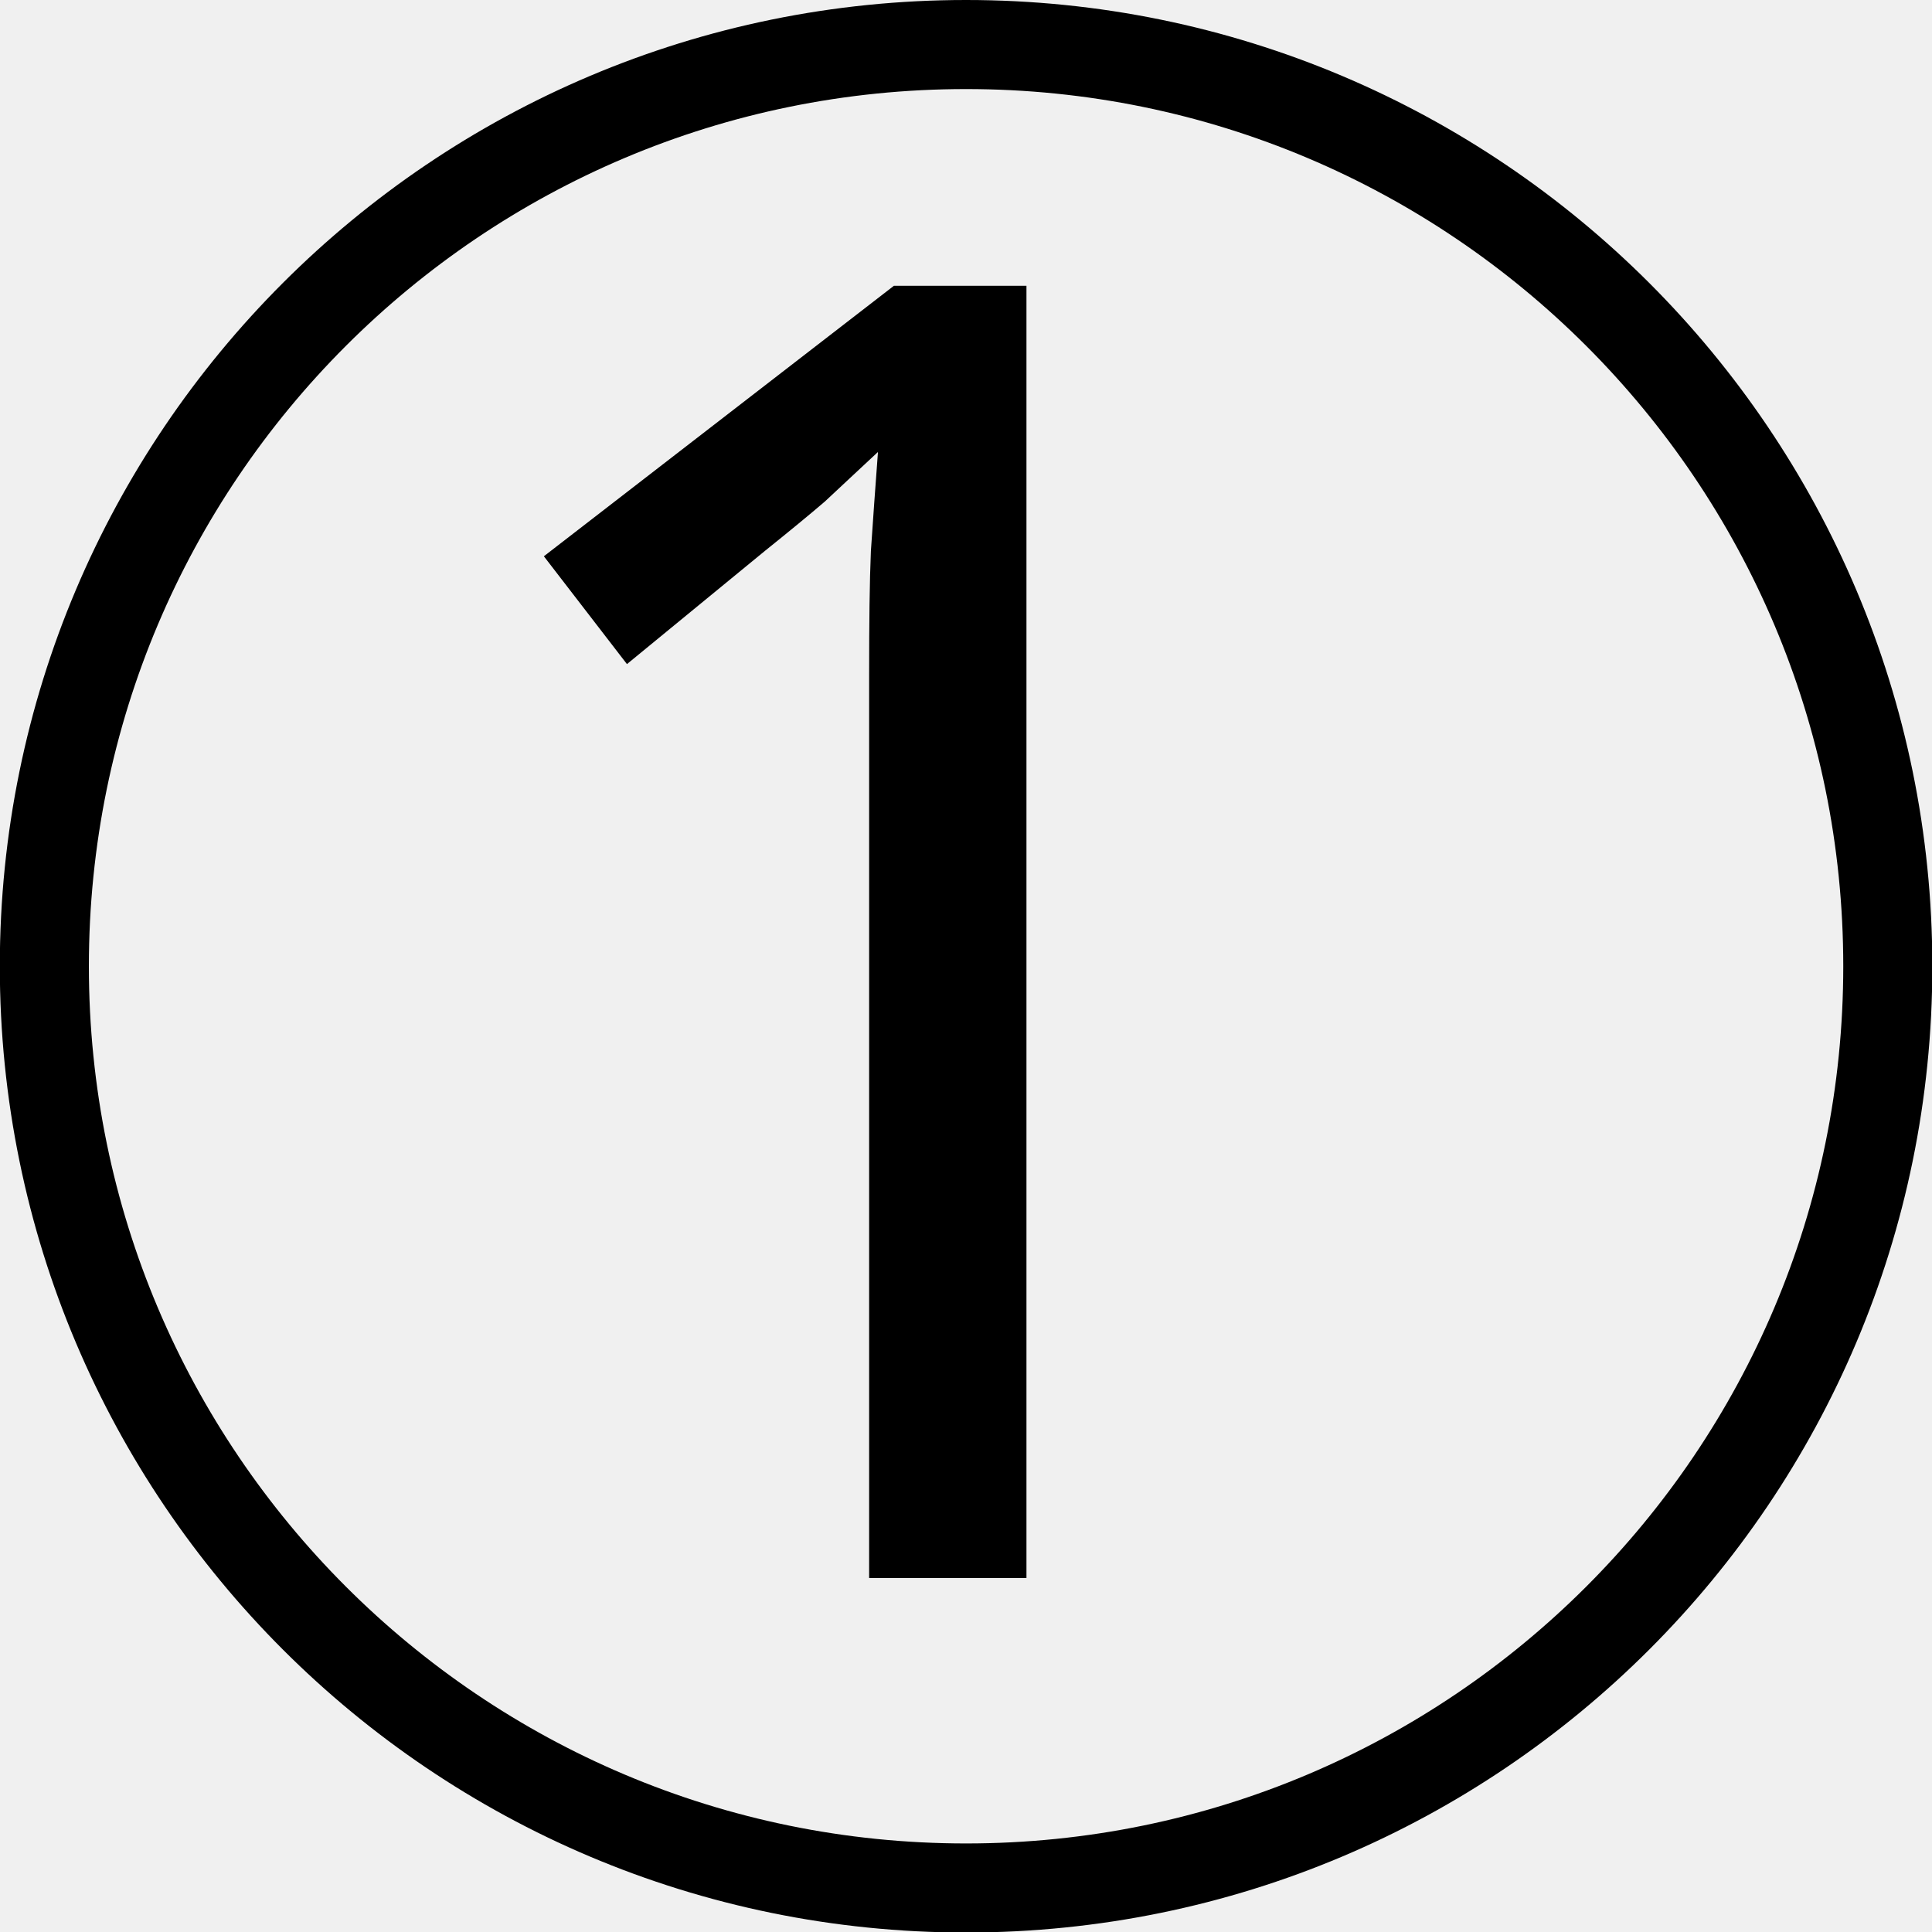
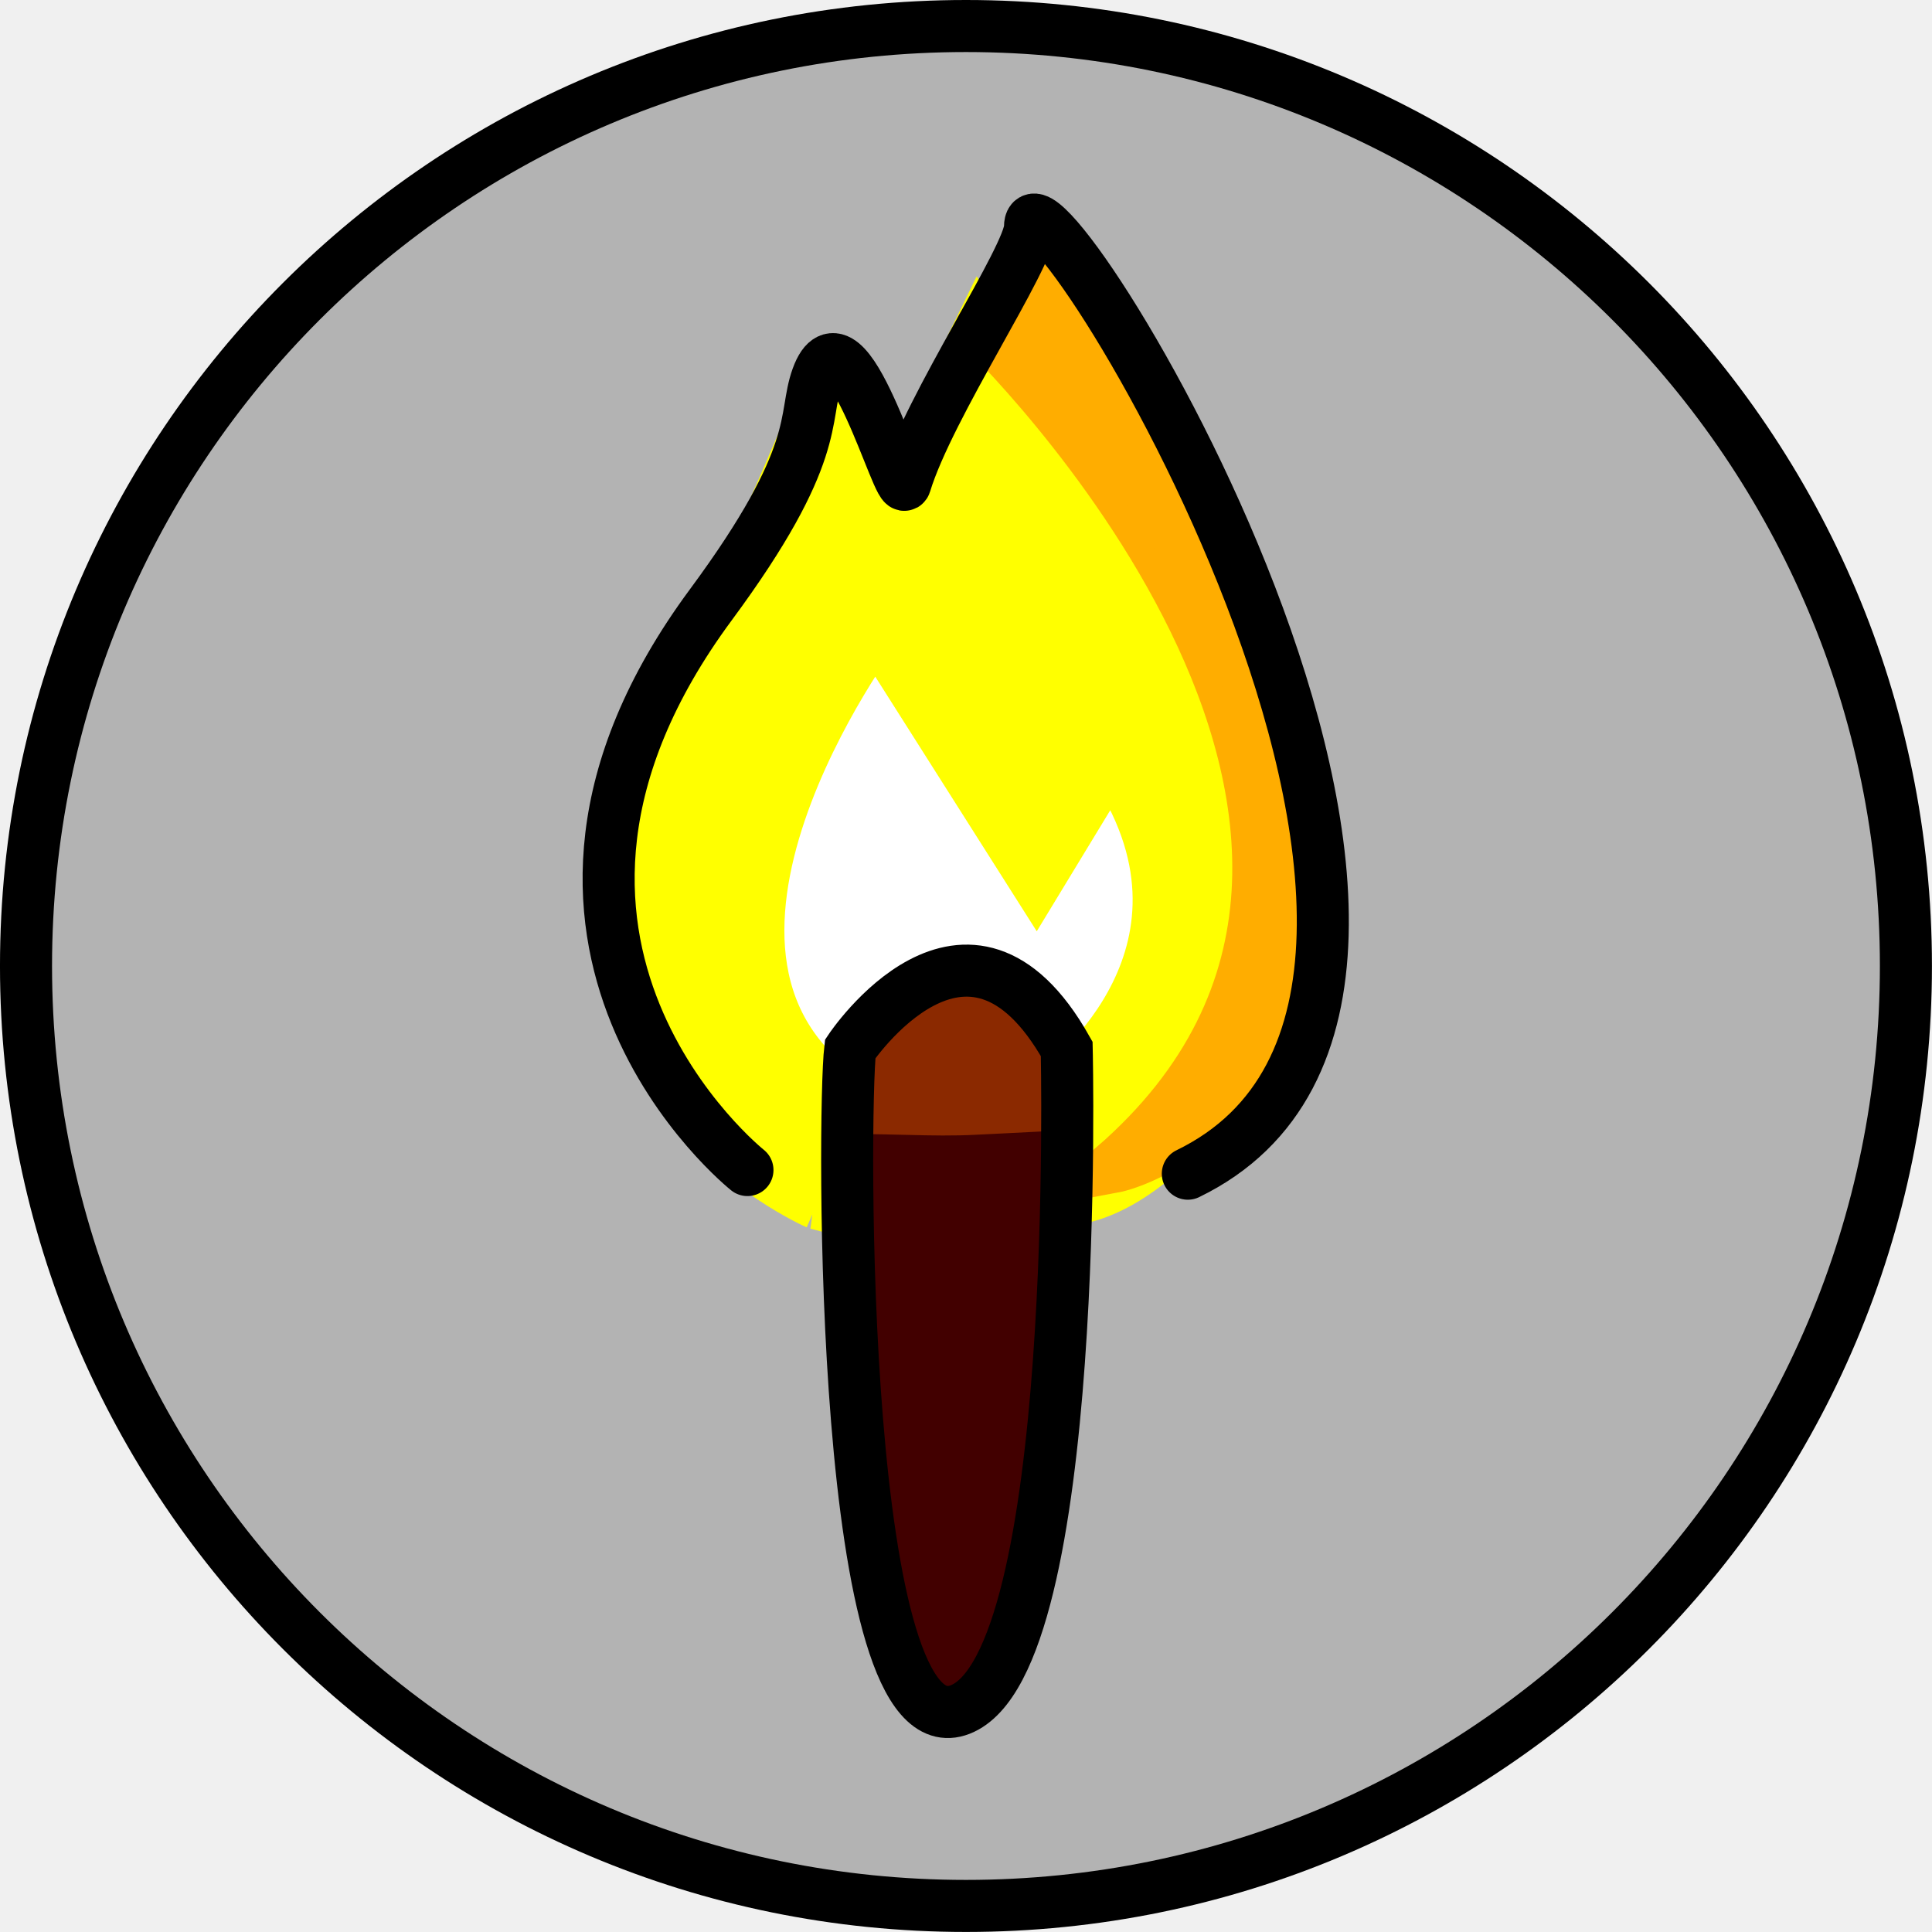
- <svg xmlns="http://www.w3.org/2000/svg" width="124.367" height="124.367" viewBox="0 0 3.731 3.731" fill="none" version="1.1" id="svg2165" xml:space="preserve">
-   <defs id="defs2169">
-     <rect x="216.034" y="227.286" width="389.311" height="317.3" id="rect1009" />
+ <svg xmlns="http://www.w3.org/2000/svg" width="37.121mm" height="37.121mm" viewBox="0 0 37.121 37.121" version="1.1" id="svg599" xml:space="preserve">
+   <defs id="defs596">
+     <clipPath clipPathUnits="userSpaceOnUse" id="clipPath2504">
+       <path id="path2506" style="fill:#ff0000;fill-opacity:1;fill-rule:nonzero;stroke:none;stroke-width:0.265" d="m 37.66,105.305 v 30.616 h 14.712 v -13.192 c -0.058,0.102 -0.118,0.202 -0.186,0.298 -0.097,0.136 -0.205,0.263 -0.296,0.403 -0.026,0.04 -0.072,0.11 -0.09,0.139 0.008,-0.077 -0.044,0.191 -0.047,0.2 -0.005,0.017 -0.011,0.035 -0.016,0.052 -0.047,0.142 -0.09,0.285 -0.144,0.424 -0.11,0.242 -0.249,0.486 -0.482,0.628 -0.165,0.092 -0.342,0.155 -0.511,0.238 -0.135,0.073 -0.262,0.157 -0.388,0.243 -0.017,0.027 -0.037,0.053 -0.059,0.081 -0.139,0.17 -0.291,0.326 -0.455,0.472 -0.145,0.131 -0.308,0.238 -0.481,0.329 -0.07,0.036 -0.172,0.063 -0.268,0.058 0.009,0.08 0.025,0.184 0.065,0.319 -0.078,0.04 -0.158,0.074 -0.24,0.105 -0.16,0.071 -0.319,0.144 -0.487,0.197 -0.036,0.012 -0.072,0.024 -0.108,0.036 0.026,0.114 0.054,0.228 0.074,0.343 0.161,-2.3e-4 0.323,0.003 0.483,0.004 0.089,0.003 0.466,-0.009 0.485,0.136 0.015,0.114 -0.037,0.225 -0.102,0.329 0.53,-0.005 1.06,-0.007 1.591,0.004 0.36,0.005 0.723,7.9e-4 1.083,0.022 0.098,0.006 0.25,-0.062 0.295,0.026 0.278,0.546 0.143,0.539 -0.092,0.583 -0.665,0.021 -1.33,0.039 -1.995,0.061 -0.875,0.029 -1.749,0.06 -2.624,0.096 -0.006,0.003 -0.013,0.005 -0.022,0.005 0.208,0.007 0.415,0.013 0.623,0.019 0.267,-0.027 0.535,-0.043 0.803,-0.057 0.011,0.065 0.159,-0.052 0.181,0.004 0.066,0.174 0.133,0.357 0.129,0.544 -0.001,0.052 -0.092,0.05 -0.143,0.059 -0.128,0.022 -0.406,0.029 -0.597,0.035 0.033,0.151 0.043,0.175 -0.051,0.191 2.49e-4,2.7e-4 2.1e-4,8e-4 5.3e-4,0.001 0.011,-0.002 0.022,-0.005 0.033,-0.007 0.005,-0.001 0.019,-0.003 0.014,-0.003 -0.014,8e-4 -0.039,0.017 -0.047,0.01 -0.028,0.006 -0.056,0.013 -0.084,0.019 -0.239,0.052 -0.48,0.101 -0.724,0.124 -0.173,0.019 -0.346,0.037 -0.519,0.055 5.29e-4,0.021 5.29e-4,0.043 0.001,0.065 0.158,-0.002 0.316,-0.003 0.473,-0.005 0.057,0.001 0.132,-0.04 0.169,0.003 0.007,0.008 0.011,0.013 0.018,0.021 0.028,-0.006 0.027,-0.006 0.001,0.001 0.383,0.438 0.378,0.508 0.083,0.573 0.308,0.003 0.616,0.007 0.924,0.011 0.17,0.003 0.341,0.004 0.512,0.009 0.077,0.002 0.187,-0.051 0.23,0.012 0.007,0.01 0.012,0.018 0.019,0.028 0.1,-0.009 0.154,0.012 0.107,0.163 0.066,0.108 0.103,0.188 0.116,0.246 0.422,1.5e-4 0.843,0.008 1.263,0.04 0.032,0.008 0.105,-0.009 0.097,0.023 -0.032,0.135 -0.068,0.275 -0.129,0.4 -0.017,0.159 -0.172,0.142 -0.014,0.155 -0.025,-0.002 -0.051,-0.003 -0.076,-0.005 -0.007,0.009 -0.013,0.017 -0.021,0.026 -0.056,0.066 -0.172,0.008 -0.258,0.008 -0.604,-0.001 -1.208,-0.028 -1.811,-0.05 -0.137,-0.005 -0.275,-0.011 -0.412,-0.017 -0.137,-1.5e-4 -0.274,-1e-4 -0.411,-5.3e-4 -0.193,7.9e-4 -0.386,0.002 -0.579,0.003 -0.002,0.005 -0.004,0.011 -0.006,0.016 0.021,0.006 0.021,0.009 -0.004,0.007 -0.006,0.009 -0.02,0.004 -0.035,-0.002 -0.019,-0.001 -0.037,-0.002 -0.055,-0.002 -5.3e-4,0.005 -0.002,0.011 -0.002,0.016 0.001,0.003 0.004,0.007 0.005,0.01 0.074,0.005 0.154,0.017 0.144,0.045 -0.015,0.047 -0.033,0.094 -0.052,0.14 0.041,0.097 0.023,0.113 -0.05,0.109 -0.006,0.013 -0.013,0.024 -0.02,0.037 0.028,0.002 0.056,0.004 0.084,0.006 -0.006,0.03 -0.011,0.062 -0.015,0.093 v 5.3e-4 c 5.29e-4,2.4e-4 0.002,7.9e-4 0.002,0.001 0.048,0.027 0.073,0.06 0.075,0.105 v 5.3e-4 c 0.077,0.126 0.032,0.152 -0.044,0.139 -0.02,0.036 -0.047,0.076 -0.081,0.12 -0.004,0.013 -0.008,0.027 -0.013,0.04 0.007,0.027 0.014,0.053 0.023,0.079 -0.019,-0.002 -0.038,-0.003 -0.057,-0.004 -0.006,0.011 -0.014,0.022 -0.022,0.033 -0.003,0.005 -0.007,0.009 -0.011,0.013 0.233,-0.007 0.466,-0.013 0.699,-0.015 0.029,-0.009 0.056,-0.015 0.074,-0.007 0.055,-0.012 0.118,-0.035 0.128,0.008 0.034,0.151 0.034,0.315 -0.003,0.467 5.29e-4,0.037 -6.3e-5,0.075 -0.004,0.112 -0.002,0.021 -0.019,0.025 -0.042,0.022 -0.035,0.042 -0.134,-0.002 -0.196,5.3e-4 -0.168,0.007 -0.335,0.013 -0.503,0.017 0.082,0.038 0.095,0.127 0.003,0.366 0.562,-0.024 1.125,-0.044 1.687,-0.058 0.216,-0.005 0.432,-0.01 0.648,-0.01 0.051,-0.007 0.101,-0.008 0.149,0.002 0.152,0.001 0.305,0.004 0.457,0.01 -0.057,0.104 -0.092,0.227 -0.14,0.34 0.035,0.082 0.069,0.166 0.114,0.238 -0.087,-0.004 -0.173,-0.007 -0.26,-0.009 -0.014,0.013 -0.028,0.025 -0.044,0.035 -0.166,0.113 -0.401,0.02 -0.603,0.028 -0.298,0.011 -0.597,0.019 -0.896,0.028 -0.08,0.002 -0.16,0.005 -0.24,0.007 -0.003,0.076 -0.006,0.153 -0.02,0.225 0.004,0.044 0.01,0.089 0.018,0.132 -0.02,-5.3e-4 -0.039,-0.001 -0.059,-0.002 -0.002,0.004 -0.004,0.008 -0.006,0.012 -0.033,0.065 -0.145,0.006 -0.218,0.008 -0.338,0.008 -0.676,0.011 -1.013,0.013 -0.147,0.009 -0.295,0.02 -0.442,0.03 0.021,0.117 0.053,0.233 0.075,0.349 0.046,-0.009 0.09,-0.015 0.102,0.02 0.037,0.108 0.036,0.223 0.032,0.339 0.025,-0.002 0.05,-0.004 0.075,-0.005 v 0.002 c 0.575,-0.037 0.618,0.543 0.043,0.58 -0.614,0.039 -1.225,0.109 -1.836,0.18 -0.357,0.041 -0.714,0.086 -1.072,0.124 -0.052,0.002 -0.316,0.042 -0.349,0.013 -0.092,-0.079 -0.168,-0.176 -0.252,-0.264 0.006,-0.055 -0.01,-0.116 0.017,-0.164 0.04,-0.073 0.09,-0.133 0.147,-0.181 -0.044,2.7e-4 -0.089,8e-4 -0.134,0.001 -0.029,2.2e-4 -0.059,2.6e-4 -0.088,5.3e-4 -0.133,0.01 -0.267,0.021 -0.4,0.023 -0.018,0.004 -0.033,0.005 -0.045,-5.3e-4 -0.058,-2.6e-4 -0.116,-0.002 -0.174,-0.007 0.033,-0.152 0.039,-0.313 0.081,-0.462 -0.004,-0.04 -0.008,-0.079 -0.014,-0.118 0.019,7.9e-4 0.038,7.9e-4 0.057,0.001 0.001,-0.002 0.002,-0.004 0.003,-0.006 0.023,-0.048 0.107,-0.004 0.16,-0.005 0.076,-0.001 0.152,-5.3e-4 0.228,-0.002 0.029,-0.002 0.058,-0.004 0.087,-0.006 -0.02,-0.057 -0.035,-0.136 -0.049,-0.248 -0.01,-0.086 0.105,-0.141 0.175,-0.191 0.012,-0.008 0.028,-0.017 0.047,-0.025 -0.051,-5.3e-4 -0.102,-0.001 -0.152,-0.002 -0.1,-0.006 -0.201,-0.006 -0.301,-0.013 -0.241,0.034 -0.482,0.077 -0.725,0.065 0.042,-0.145 0.049,-0.307 0.094,-0.451 -0.016,-0.046 -0.033,-0.091 -0.054,-0.133 0.038,0.005 0.076,0.004 0.113,5.3e-4 0.008,-0.013 0.017,-0.027 0.026,-0.039 0.063,-0.082 0.193,-0.058 0.302,-0.062 0.008,-0.005 0.014,-0.009 0.023,-0.015 0.035,-0.011 0.071,-0.021 0.107,-0.03 0.008,-0.067 0.028,-0.118 0.057,-0.157 -0.161,-0.046 -0.29,-0.144 -0.207,-0.361 0.016,-0.041 0.038,-0.074 0.066,-0.102 7.93e-4,-0.018 0.002,-0.036 0.003,-0.055 0.002,-0.029 0.015,-0.054 0.034,-0.076 -0.016,-0.014 -0.026,-0.03 -0.026,-0.049 0.004,-0.15 0.063,-0.294 0.131,-0.429 -0.091,-0.002 -0.183,-0.004 -0.274,-0.006 0.067,-0.071 -0.241,0.041 -0.208,-0.02 0.048,-0.089 0.092,-0.185 0.142,-0.277 -0.072,-0.15 -0.087,-0.211 -0.045,-0.268 -0.007,-0.011 -0.014,-0.023 -0.022,-0.034 -0.01,-0.014 0.016,-0.007 0.047,0.004 0.033,-0.032 0.082,-0.069 0.146,-0.126 0.114,-0.034 0.227,-0.071 0.341,-0.103 -0.043,-0.062 -0.083,-0.12 -0.114,-0.167 -0.354,0.038 -0.707,0.078 -1.059,0.129 -0.043,0.007 -0.102,0.057 -0.128,0.022 -0.002,-0.003 -0.004,-0.006 -0.006,-0.009 -0.099,0.03 -0.123,0.017 -0.116,-0.158 -0.266,-0.363 -0.223,-0.346 0.051,-0.432 0.237,-0.066 0.481,-0.104 0.723,-0.148 h 0.001 c 0.007,-0.056 0.026,-0.109 0.05,-0.162 -0.018,-0.016 -0.035,-0.034 -0.051,-0.055 -0.041,-0.058 -0.081,-0.134 -0.064,-0.202 0.024,-0.093 0.097,-0.163 0.157,-0.239 0.013,-0.069 0.053,-0.142 0.128,-0.213 -0.144,-1e-5 -0.288,1e-5 -0.433,0 -0.115,-1e-5 -0.231,1e-5 -0.346,0 -0.2,0 -0.071,0.004 -0.076,-0.495 -0.014,-0.031 -0.021,-0.051 -0.021,-0.064 -0.071,-0.08 -0.08,-0.191 -0.02,-0.287 -0.169,-0.052 -0.348,-0.148 -0.113,-0.474 0.109,-0.151 0.356,-0.117 0.538,-0.157 0.1,-0.022 0.201,-0.035 0.302,-0.048 -0.179,0.003 -0.357,0.006 -0.536,0.007 -0.106,-0.004 -0.211,2.6e-4 -0.315,0.023 -0.053,-0.004 -0.145,0.04 -0.159,-0.011 -0.031,-0.113 -0.034,-0.231 -0.025,-0.35 -0.04,0.005 -0.081,0.01 -0.121,0.015 -0.572,0.068 -0.64,-0.51 -0.068,-0.578 0.064,-0.008 0.128,-0.016 0.192,-0.024 -0.015,-0.136 -0.02,-0.273 -0.017,-0.41 h -0.003 v -0.002 c -0.518,0 -0.57,-0.47 -0.156,-0.565 0.011,-0.065 0.037,-0.17 0.063,-0.358 0.002,-0.016 0.04,-0.031 0.09,-0.045 -0.075,-0.054 -0.137,-0.127 -0.12,-0.203 0.023,-0.098 0.089,-0.179 0.144,-0.265 -0.032,-0.009 -0.064,-0.018 -0.096,-0.027 -0.101,-0.033 -0.204,-0.065 -0.301,-0.109 -0.195,-0.117 -0.104,-0.044 0.099,-0.559 0.009,-0.022 0.048,-0.007 0.072,-0.007 0.056,-2e-4 0.112,0.003 0.168,0.006 0.048,-0.045 0.102,-0.085 0.147,-0.132 -0.009,-0.002 -0.019,-0.004 -0.028,-0.007 -0.14,-0.032 -0.275,-0.08 -0.406,-0.138 -0.01,0.009 -0.103,-0.068 -0.146,-0.105 -5.3e-4,-2.6e-4 -7.94e-4,-7.9e-4 -0.002,-10e-4 -7.94e-4,-5.2e-4 -0.002,-7.9e-4 -0.002,-0.001 -0.433,-0.178 -0.349,-0.575 -0.022,-0.589 0.076,-0.003 0.164,0.014 0.262,0.059 0.026,0.012 0.052,0.025 0.077,0.04 0.008,0.005 0.132,0.087 0.07,0.065 0.099,0.045 0.201,0.081 0.308,0.104 0.248,0.062 0.5,0.107 0.754,0.14 0.23,0.026 0.46,0.028 0.691,0.027 0.31,0.004 0.62,0.01 0.93,0.018 0.437,0.011 0.874,0.02 1.31,-0.004 0.405,-0.017 0.811,-0.042 1.216,-0.061 0.38,-0.024 0.759,-0.054 1.134,-0.118 0.212,-0.036 0.426,-0.067 0.627,-0.147 0.015,-0.004 0.166,-0.055 0.174,-0.044 0.264,0.386 0.407,0.401 0.185,0.553 -0.093,0.06 -0.193,0.104 -0.294,0.149 -0.114,0.055 -0.229,0.11 -0.346,0.158 -0.014,0.006 -0.029,0.011 -0.043,0.017 0.104,-0.011 0.209,-0.023 0.313,-0.038 0.109,-0.013 0.217,-0.026 0.326,-0.033 0.021,-0.002 0.042,-0.002 0.064,-0.003 0.013,-10e-4 0.033,-0.014 0.038,-0.002 0.016,0.036 0.03,0.072 0.044,0.109 0.085,-0.07 0.167,-0.143 0.245,-0.22 0.004,-0.005 0.007,-0.01 0.011,-0.015 0.05,-0.068 0.089,-0.109 0.134,-0.137 0.12,-0.132 0.232,-0.27 0.338,-0.413 0.232,-0.312 0.51,-0.319 0.638,-0.167 0.132,-0.139 0.261,-0.283 0.388,-0.427 0.22,-0.275 0.439,-0.552 0.654,-0.831 0.149,-0.184 0.27,-0.386 0.377,-0.596 0.07,-0.172 0.1,-0.355 0.128,-0.537 0.043,-0.289 0.191,-0.437 0.34,-0.463 0.012,-0.023 0.025,-0.045 0.038,-0.068 0.011,-0.02 0.012,-0.061 0.033,-0.064 0.001,-1.7e-4 0.003,-1.9e-4 0.005,0 0.128,0.014 0.255,0.042 0.38,0.073 v -15.696 z M 52.031,122.501 c -0.002,0.004 -0.003,0.007 -0.005,0.01 0.011,0.008 0.024,0.017 0.027,0.017 -1.72e-4,-5.3e-4 -5.3e-4,-0.002 -0.002,-0.003 -0.007,-0.008 -0.014,-0.016 -0.021,-0.024 z m -3.779,1.517 c -0.011,0.005 -0.025,0.01 -0.027,0.018 0.007,-0.004 0.014,-0.008 0.021,-0.013 0.002,-0.002 0.003,-0.002 0.006,-0.005 z m -7.061,0.869 c 0.001,5.3e-4 0.01,0.004 0.015,0.006 -0.002,-10e-4 -0.003,-0.002 -0.005,-0.003 -0.009,-0.003 -0.013,-0.004 -0.01,-0.003 z m 7.442,1.056 c -0.032,0.009 -0.064,0.014 -0.096,0.016 0.042,0.048 0.078,0.089 0.101,0.126 0.014,-0.002 0.028,-0.004 0.042,-0.006 -0.019,-0.044 -0.034,-0.09 -0.047,-0.136 z" />
+     </clipPath>
  </defs>
-   <g id="g1086" transform="translate(-0.08036353)">
-     <ellipse style="fill:none;fill-opacity:1;stroke:#000000;stroke-width:0.172;stroke-linecap:round;stroke-dasharray:none;paint-order:markers stroke fill" id="path399" cx="1.946" cy="1.866" rx="1.78" ry="1.78" />
-     <text xml:space="preserve" transform="matrix(0.2184816,0,0,0.2184816,-46.37885,-49.60666)" id="text1007" style="font-style:normal;font-variant:normal;font-weight:normal;font-stretch:normal;font-size:16px;font-family:AppleMyungjo;-inkscape-font-specification:'AppleMyungjo, Normal';font-variant-ligatures:normal;font-variant-caps:normal;font-variant-numeric:normal;font-variant-east-asian:normal;white-space:pre;shape-inside:url(#rect1009);display:inline;fill:#000000;stroke:none;stroke-width:53.333;stroke-linecap:round;stroke-dasharray:none;paint-order:markers stroke fill">
-       <tspan x="216.033" y="240.999" id="tspan1632">1</tspan>
-     </text>
+   <g id="layer1" transform="translate(-95.75718,-119.474)">
+     <circle style="fill:#b3b3b3;fill-opacity:1;stroke:#000000;stroke-width:2;stroke-linecap:round;stroke-dasharray:none;stroke-opacity:1;paint-order:markers stroke fill" id="path2567" cx="114.317" cy="138.034" r="17.56" />
+     <ellipse style="fill:#ffffff;fill-opacity:1;stroke:none;stroke-width:5.779;stroke-linecap:round;stroke-dasharray:none;stroke-opacity:1;paint-order:markers stroke fill" id="path2727" cx="114.195" cy="136.038" rx="5.738" ry="5.903" />
+     <g id="g2513" transform="translate(97.36561,14.40806)">
+       <path style="fill:#ffff00;stroke:#ffff00;stroke-width:1.031;stroke-linecap:round;paint-order:markers stroke fill" d="m 14.097,128.175 c 0,0 -5.783,-2.519 -2.929,-8.543 0,0 2.553,-5.742 2.854,-6.516 0.3,-0.774 1.762,1.245 1.762,1.245 l 1.467,-3.004 c 0,0 5.858,7.74 6.008,10.273 0.15,2.533 -2.253,6.263 -4.356,6.474 -2.103,0.211 -0.075,-2.181 -0.075,-2.181 0,0 3.454,-2.59 0.901,-6.291 l -1.427,2.35 -3.079,-4.855 c 0,0 -4.806,6.403 -0.451,9.148 4.356,2.744 1.953,2.604 -0.676,1.9 z" id="path896" />
+       <path style="fill:#ffad00;fill-opacity:1;stroke:#ffad00;stroke-width:1;stroke-linecap:round;stroke-opacity:1;paint-order:markers stroke fill" d="m 17.252,111.357 c 0,0 10.032,9.627 2.535,16.13 0,0 4.442,-0.832 3.314,-8.419 0,0 -2.599,-6.67 -4.724,-9.336" id="path952" />
+       <path style="fill:#420000;fill-opacity:1;stroke:none;stroke-width:1;stroke-linecap:round;paint-order:markers stroke fill" d="m 42.791,122.682 c 0,0 2.256,-3.385 4.16,0 0,0 0.282,11.776 -2.045,12.692 -2.327,0.917 -2.256,-11.494 -2.115,-12.692 z" id="path2168" clip-path="url(#clipPath2360)" transform="translate(-28.09355,2.490143)" />
+       <path style="fill:#8b2900;fill-opacity:1;stroke:none;stroke-width:1;stroke-linecap:round;paint-order:markers stroke fill" d="m 42.791,122.682 c 0,0 2.256,-3.385 4.16,0 0,0 0.282,11.776 -2.045,12.692 -2.327,0.917 -2.256,-11.494 -2.115,-12.692 z" id="path2460" clip-path="url(#clipPath2504)" transform="translate(-28.0641,2.53846)" />
+       <path style="fill:none;stroke:#000000;stroke-width:1;stroke-linecap:round;paint-order:markers stroke fill" d="m 12.753,127.547 c 0,0 -5.5,-4.372 -0.705,-10.859 2.156,-2.917 1.763,-3.596 2.045,-4.372 0.55,-1.512 1.59,2.382 1.692,2.045 0.453,-1.491 2.397,-4.372 2.397,-4.936 0,-1.829 10.295,14.667 3.032,18.192 m -6.487,-2.397 c 0,0 2.256,-3.385 4.16,0 0,0 0.282,11.776 -2.045,12.692 -2.327,0.917 -2.256,-11.494 -2.115,-12.692 z" id="path786" />
+     </g>
  </g>
</svg>
